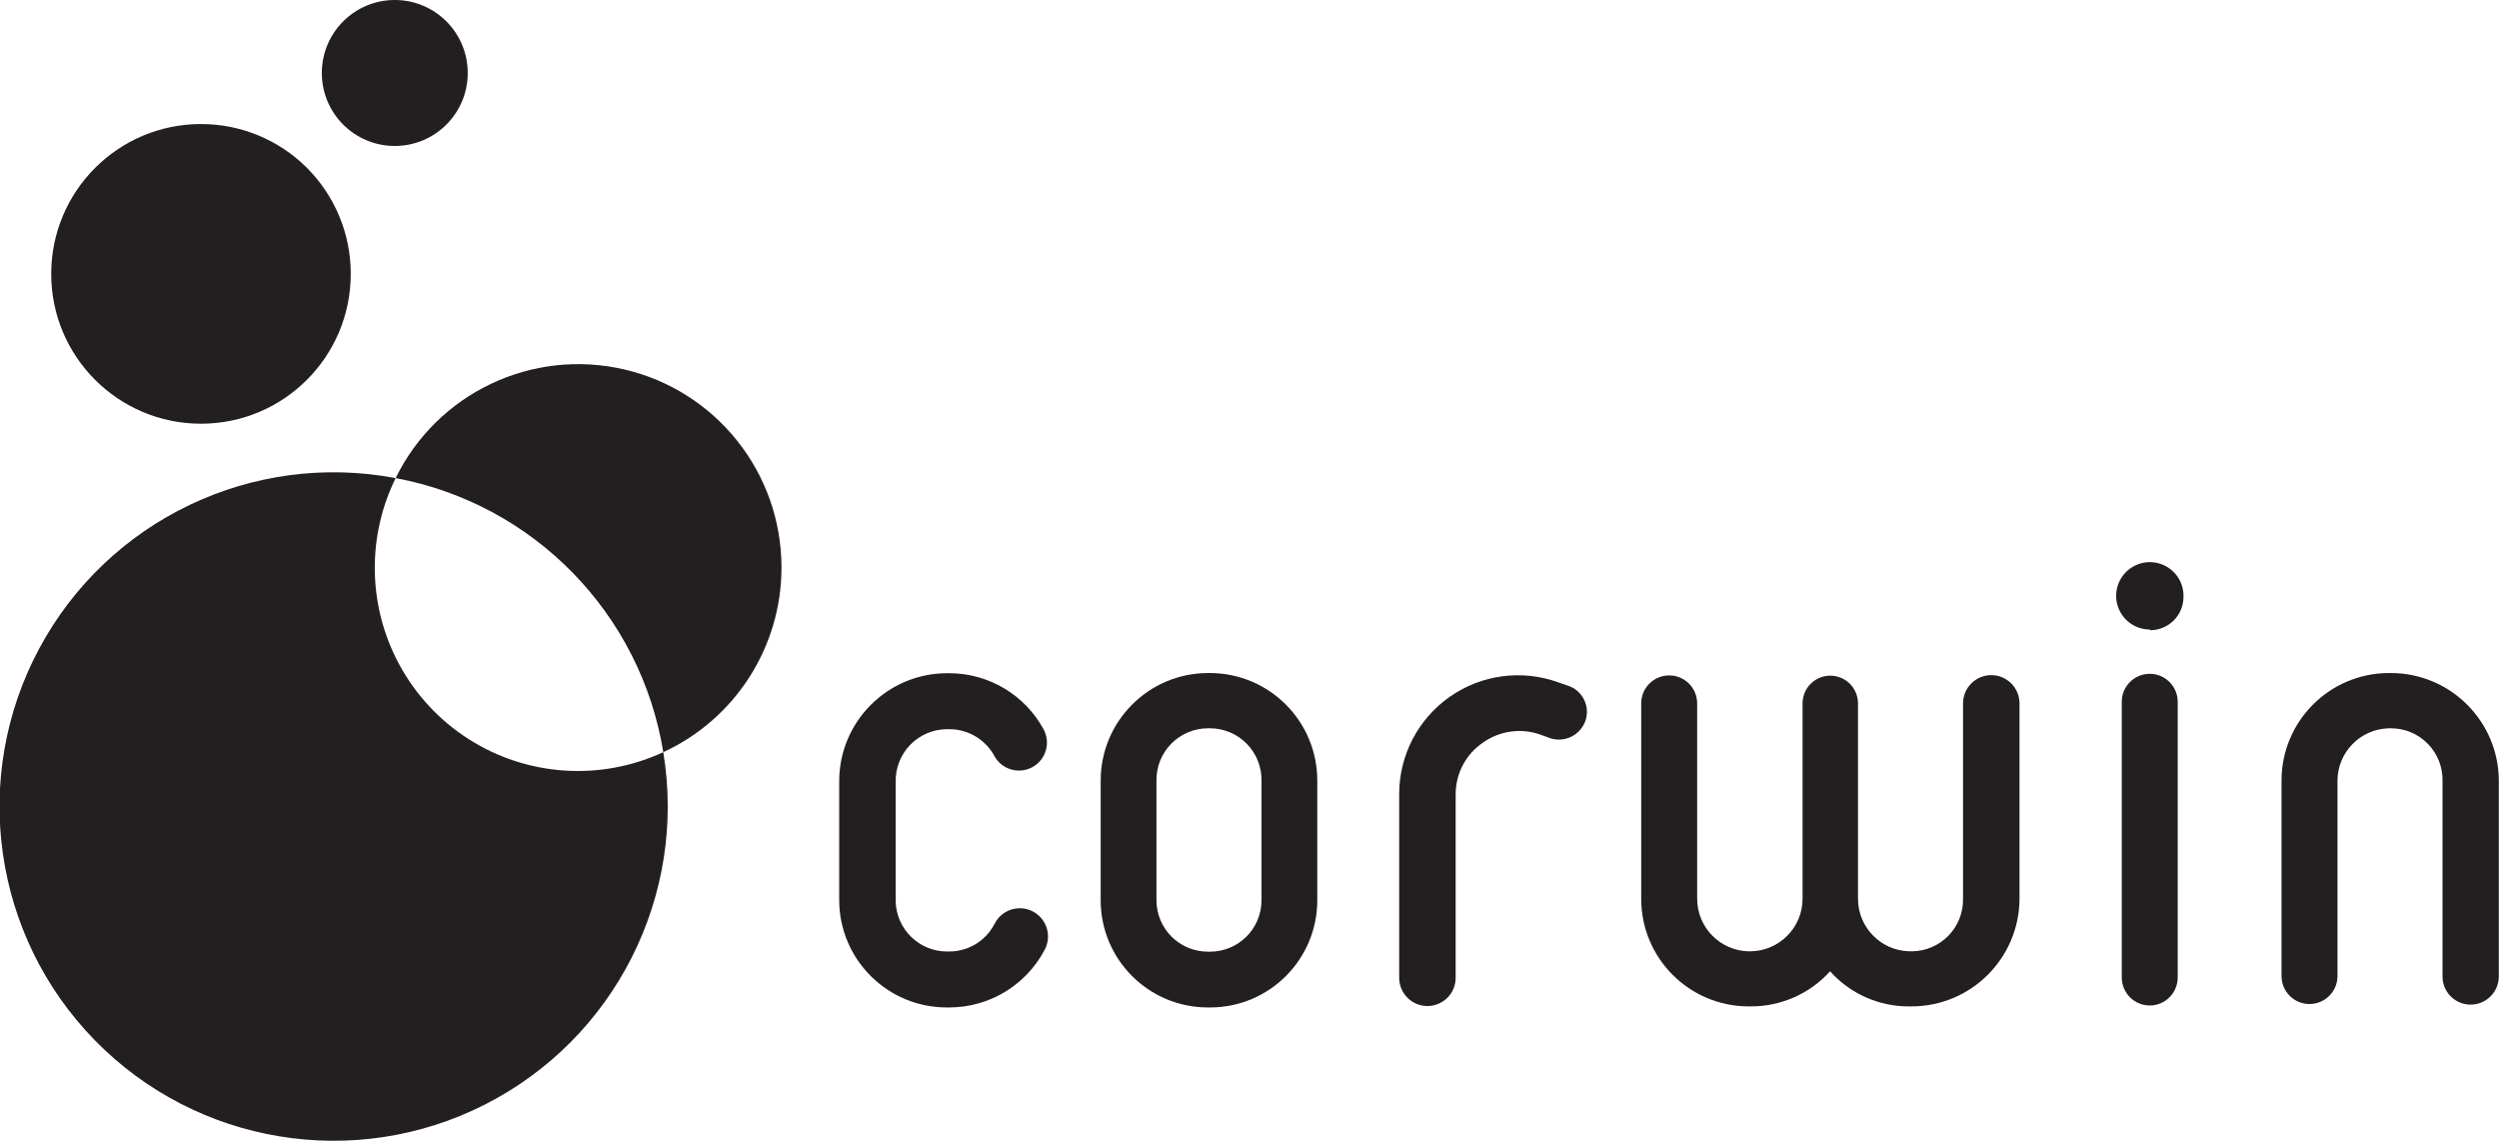
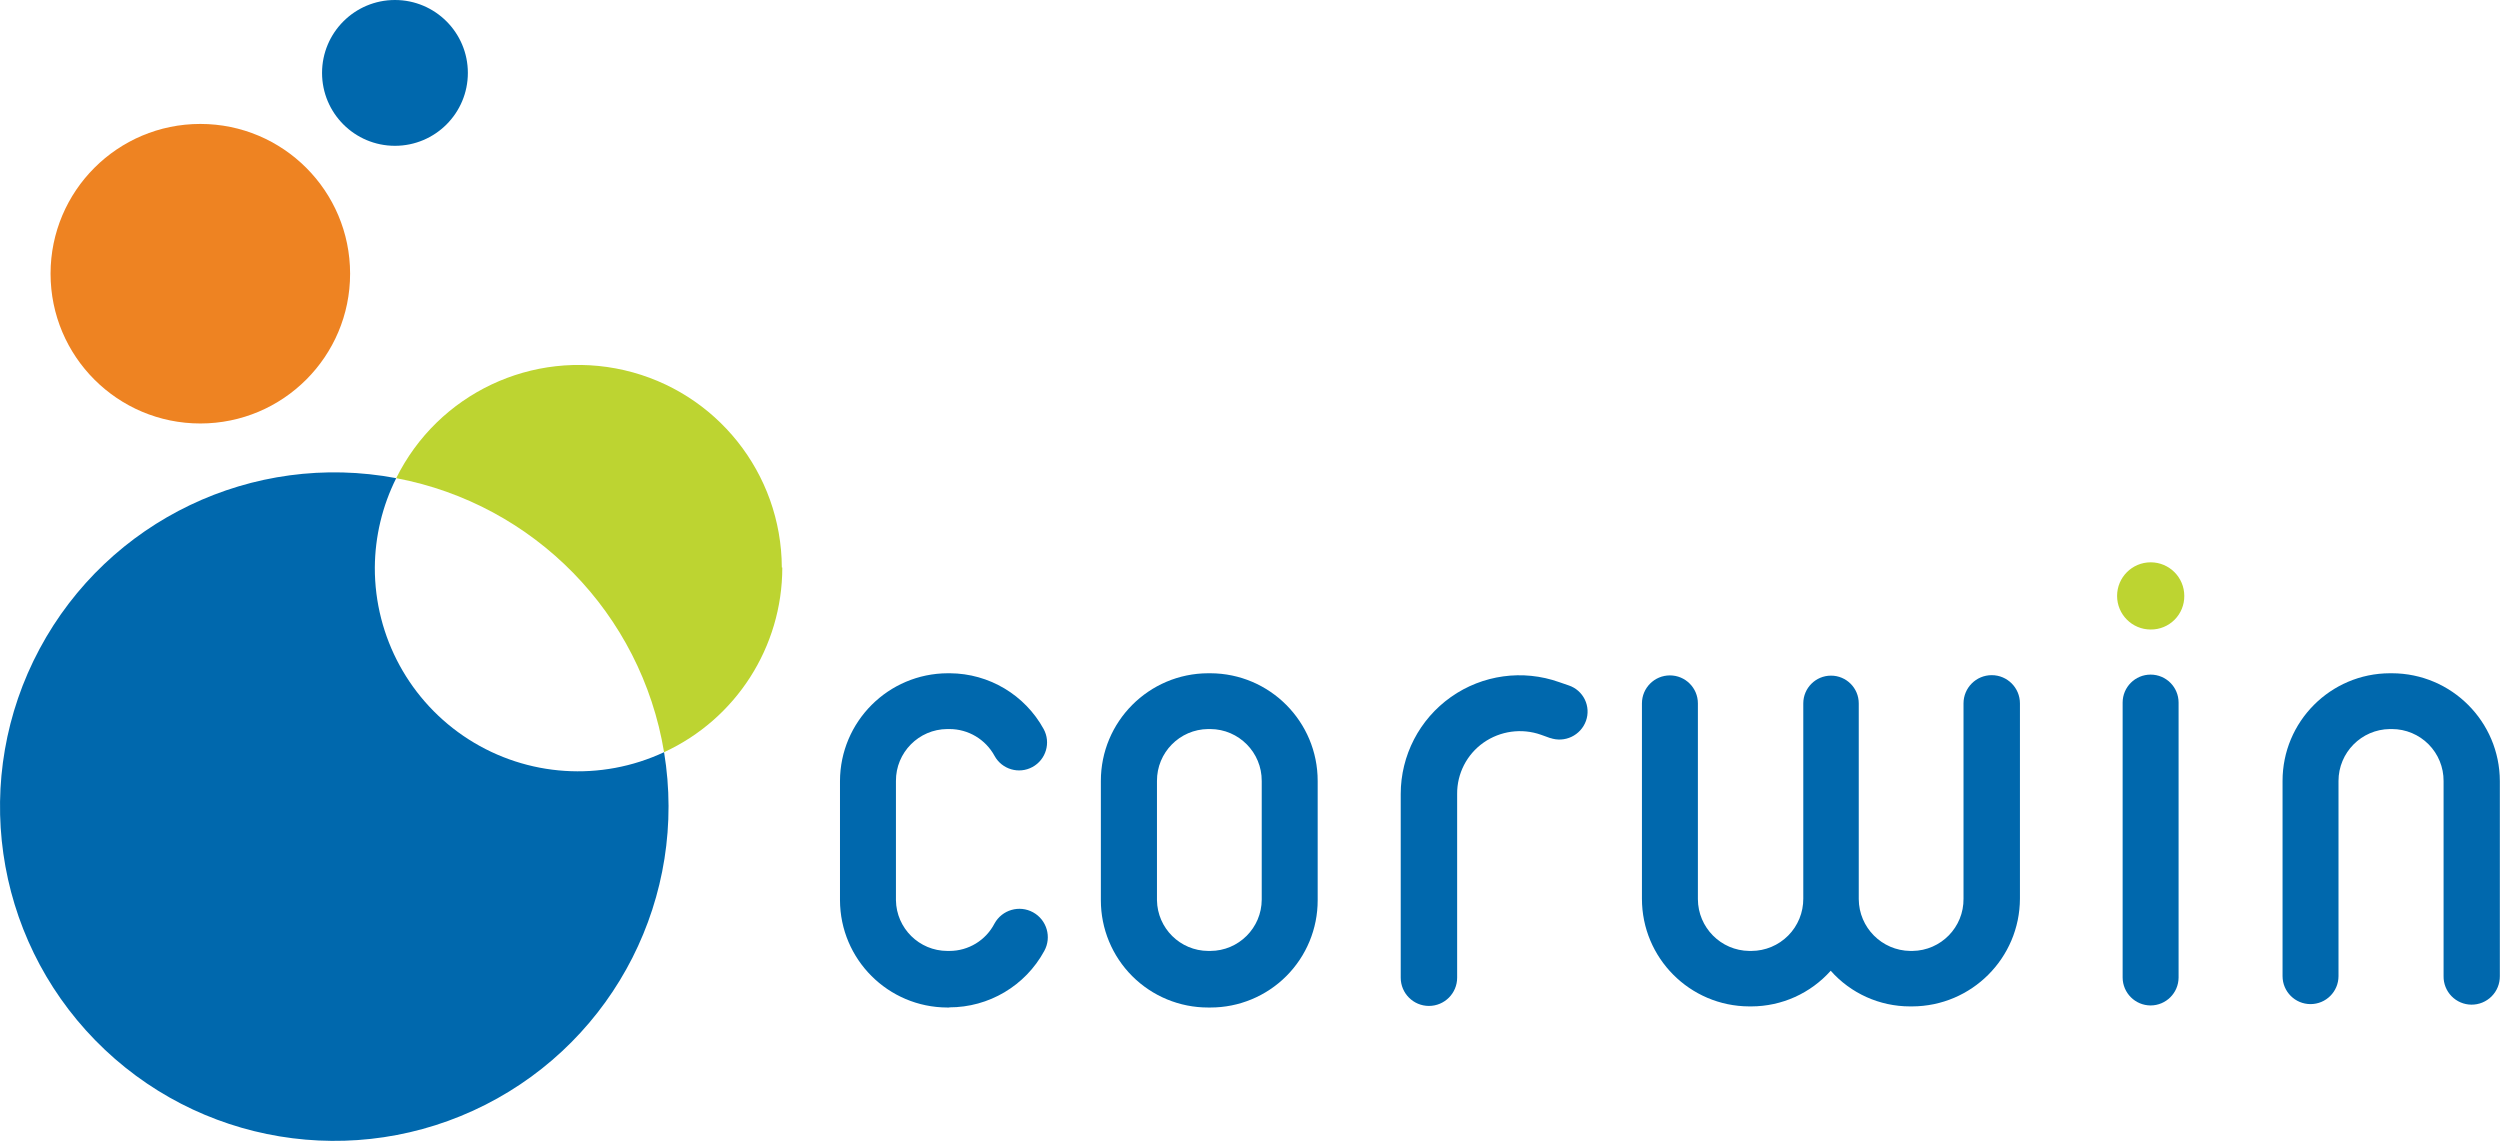
- <svg xmlns="http://www.w3.org/2000/svg" viewBox="0 0 142.49 65">
+ <svg xmlns="http://www.w3.org/2000/svg" viewBox="0 0 157.74 71.96">
  <defs>
    <style>
      .cls-1 {
-         fill: #231f20;
+         fill: #bdd431;
+       }
+ 
+       .cls-2 {
+         fill: #0068ad;
+       }
+ 
+       .cls-3 {
+         fill: #ee8322;
      }
    </style>
  </defs>
  <g id="Layer_2" data-name="Layer 2">
    <g id="Layer_1-2" data-name="Layer 1">
      <g>
-         <path class="cls-1" d="M122.58,35.88A1.92,1.92,0,1,1,124.5,34a1.9,1.9,0,0,1-1.92,1.92" />
-         <path class="cls-1" d="M122.58,57.31a1.6,1.6,0,0,1-1.6-1.59V40a1.59,1.59,0,0,1,3.19,0V55.72a1.6,1.6,0,0,1-1.59,1.59" />
-         <path class="cls-1" d="M54.12,57.42H54a6.13,6.13,0,0,1-6.15-6.11v-6.8A6.16,6.16,0,0,1,54,38.37h.13a6.13,6.13,0,0,1,5.37,3.19,1.59,1.59,0,1,1-2.8,1.53,2.93,2.93,0,0,0-2.57-1.53H54a2.94,2.94,0,0,0-2.93,3v6.8A2.93,2.93,0,0,0,54,54.23h.13a2.9,2.9,0,0,0,2.57-1.56,1.61,1.61,0,1,1,2.83,1.53,6.15,6.15,0,0,1-5.4,3.22" />
-         <path class="cls-1" d="M69,57.42h-.13a6.11,6.11,0,0,1-6.11-6.11v-6.8a6.13,6.13,0,0,1,6.11-6.15H69a6.13,6.13,0,0,1,6.11,6.15v6.8A6.11,6.11,0,0,1,69,57.42m2.93-12.91a2.94,2.94,0,0,0-2.93-3h-.13a2.94,2.94,0,0,0-2.93,3v6.8a2.93,2.93,0,0,0,2.93,2.93H69a2.93,2.93,0,0,0,2.93-2.93Z" />
-         <path class="cls-1" d="M88.38,42.07l-.55-.2a3.59,3.59,0,0,0-3.28.46A3.55,3.55,0,0,0,83,45.26V55.73a1.61,1.61,0,0,1-3.22,0V45.26a6.77,6.77,0,0,1,9.07-6.37l.55.19a1.57,1.57,0,0,1,1,2,1.61,1.61,0,0,1-2,1" />
-         <path class="cls-1" d="M140.86,57.26a1.6,1.6,0,0,1-1.59-1.63V44.51a2.94,2.94,0,0,0-2.93-3h-.13a3,3,0,0,0-2.93,3V55.63a1.59,1.59,0,1,1-3.19,0V44.51a6.13,6.13,0,0,1,6.11-6.15h.13a6.16,6.16,0,0,1,6.15,6.15V55.63a1.61,1.61,0,0,1-1.63,1.63" />
-         <path class="cls-1" d="M105.94,40.09a1.58,1.58,0,1,0-3.16,0V51.22a3,3,0,0,1-3,3H99.7a3,3,0,0,1-2.93-3V40.09a1.59,1.59,0,1,0-3.19,0V51.22a6.13,6.13,0,0,0,6.11,6.14h.13a6.07,6.07,0,0,0,4.53-2,6,6,0,0,0,4.52,2H109a6.16,6.16,0,0,0,6.15-6.14V40.09a1.61,1.61,0,1,0-3.22,0V51.22a2.94,2.94,0,0,1-2.93,3h-.13a3,3,0,0,1-2.93-3Z" />
-         <path class="cls-1" d="M21.37,32.34a11.55,11.55,0,0,1,1.19-5.09A19.05,19.05,0,1,0,37.82,42.87,11.58,11.58,0,0,1,21.37,32.34" />
-         <path class="cls-1" d="M44.56,32.34a11.59,11.59,0,0,0-22-5.09A19,19,0,0,1,37.82,42.87a11.59,11.59,0,0,0,6.74-10.52" />
-         <path class="cls-1" d="M20,15.6a8.54,8.54,0,1,1-8.54-8.53A8.53,8.53,0,0,1,20,15.6" />
-         <path class="cls-1" d="M26.67,4.16A4.16,4.16,0,1,1,22.51,0a4.16,4.16,0,0,1,4.16,4.16" />
+         <path class="cls-1" d="M135.7,39.72a2.12,2.12,0,1,1,2.12-2.12,2.1,2.1,0,0,1-2.12,2.12" />
+         <path class="cls-2" d="M135.7,63.44a1.77,1.77,0,0,1-1.77-1.76V44.33a1.76,1.76,0,0,1,3.53,0V61.68a1.77,1.77,0,0,1-1.76,1.76" />
+         <path class="cls-2" d="M59.91,63.57h-.14A6.79,6.79,0,0,1,53,56.8V49.28a6.82,6.82,0,0,1,6.8-6.8h.14A6.79,6.79,0,0,1,65.85,46a1.76,1.76,0,1,1-3.1,1.69A3.24,3.24,0,0,0,59.91,46h-.14a3.26,3.26,0,0,0-3.24,3.28V56.8A3.25,3.25,0,0,0,59.77,60h.14a3.2,3.2,0,0,0,2.84-1.73A1.78,1.78,0,1,1,65.89,60a6.81,6.81,0,0,1-6,3.56" />
+         <path class="cls-2" d="M76.37,63.57h-.14a6.76,6.76,0,0,1-6.77-6.77V49.28a6.79,6.79,0,0,1,6.77-6.8h.14a6.79,6.79,0,0,1,6.77,6.8V56.8a6.76,6.76,0,0,1-6.77,6.77m3.24-14.29A3.26,3.26,0,0,0,76.37,46h-.14A3.26,3.26,0,0,0,73,49.28V56.8A3.25,3.25,0,0,0,76.23,60h.14a3.25,3.25,0,0,0,3.24-3.24Z" />
+         <path class="cls-2" d="M97.84,46.58l-.61-.22a4,4,0,0,0-3.63.5,3.92,3.92,0,0,0-1.66,3.24V61.69a1.78,1.78,0,0,1-3.56,0V50.1a7.49,7.49,0,0,1,10-7.06l.61.21a1.74,1.74,0,0,1,1.08,2.23,1.78,1.78,0,0,1-2.27,1.08" />
+         <path class="cls-2" d="M155.94,63.39a1.77,1.77,0,0,1-1.76-1.8V49.28A3.26,3.26,0,0,0,150.93,46h-.14a3.28,3.28,0,0,0-3.24,3.28V61.59a1.76,1.76,0,1,1-3.53,0V49.28a6.79,6.79,0,0,1,6.77-6.8h.14a6.82,6.82,0,0,1,6.8,6.8V61.59a1.78,1.78,0,0,1-1.8,1.8" />
+         <path class="cls-2" d="M117.28,44.38a1.75,1.75,0,1,0-3.5,0V56.7A3.28,3.28,0,0,1,110.51,60h-.14a3.28,3.28,0,0,1-3.24-3.27V44.38a1.76,1.76,0,1,0-3.53,0V56.7a6.79,6.79,0,0,0,6.77,6.8h.14a6.72,6.72,0,0,0,5-2.25,6.68,6.68,0,0,0,5,2.25h.14a6.82,6.82,0,0,0,6.8-6.8V44.38a1.78,1.78,0,1,0-3.56,0V56.7A3.26,3.26,0,0,1,120.67,60h-.14a3.29,3.29,0,0,1-3.25-3.27Z" />
+         <path class="cls-2" d="M23.65,35.81A12.78,12.78,0,0,1,25,30.17a21.09,21.09,0,1,0,16.9,17.29A12.82,12.82,0,0,1,23.65,35.81" />
+         <path class="cls-1" d="M49.33,35.81A12.83,12.83,0,0,0,25,30.17a21.09,21.09,0,0,1,16.9,17.29,12.83,12.83,0,0,0,7.46-11.65" />
+         <path class="cls-3" d="M22.09,17.27a9.45,9.45,0,1,1-9.45-9.45,9.45,9.45,0,0,1,9.45,9.45" />
+         <path class="cls-2" d="M29.52,4.6A4.6,4.6,0,1,1,24.92,0a4.6,4.6,0,0,1,4.6,4.6" />
      </g>
    </g>
  </g>
</svg>
